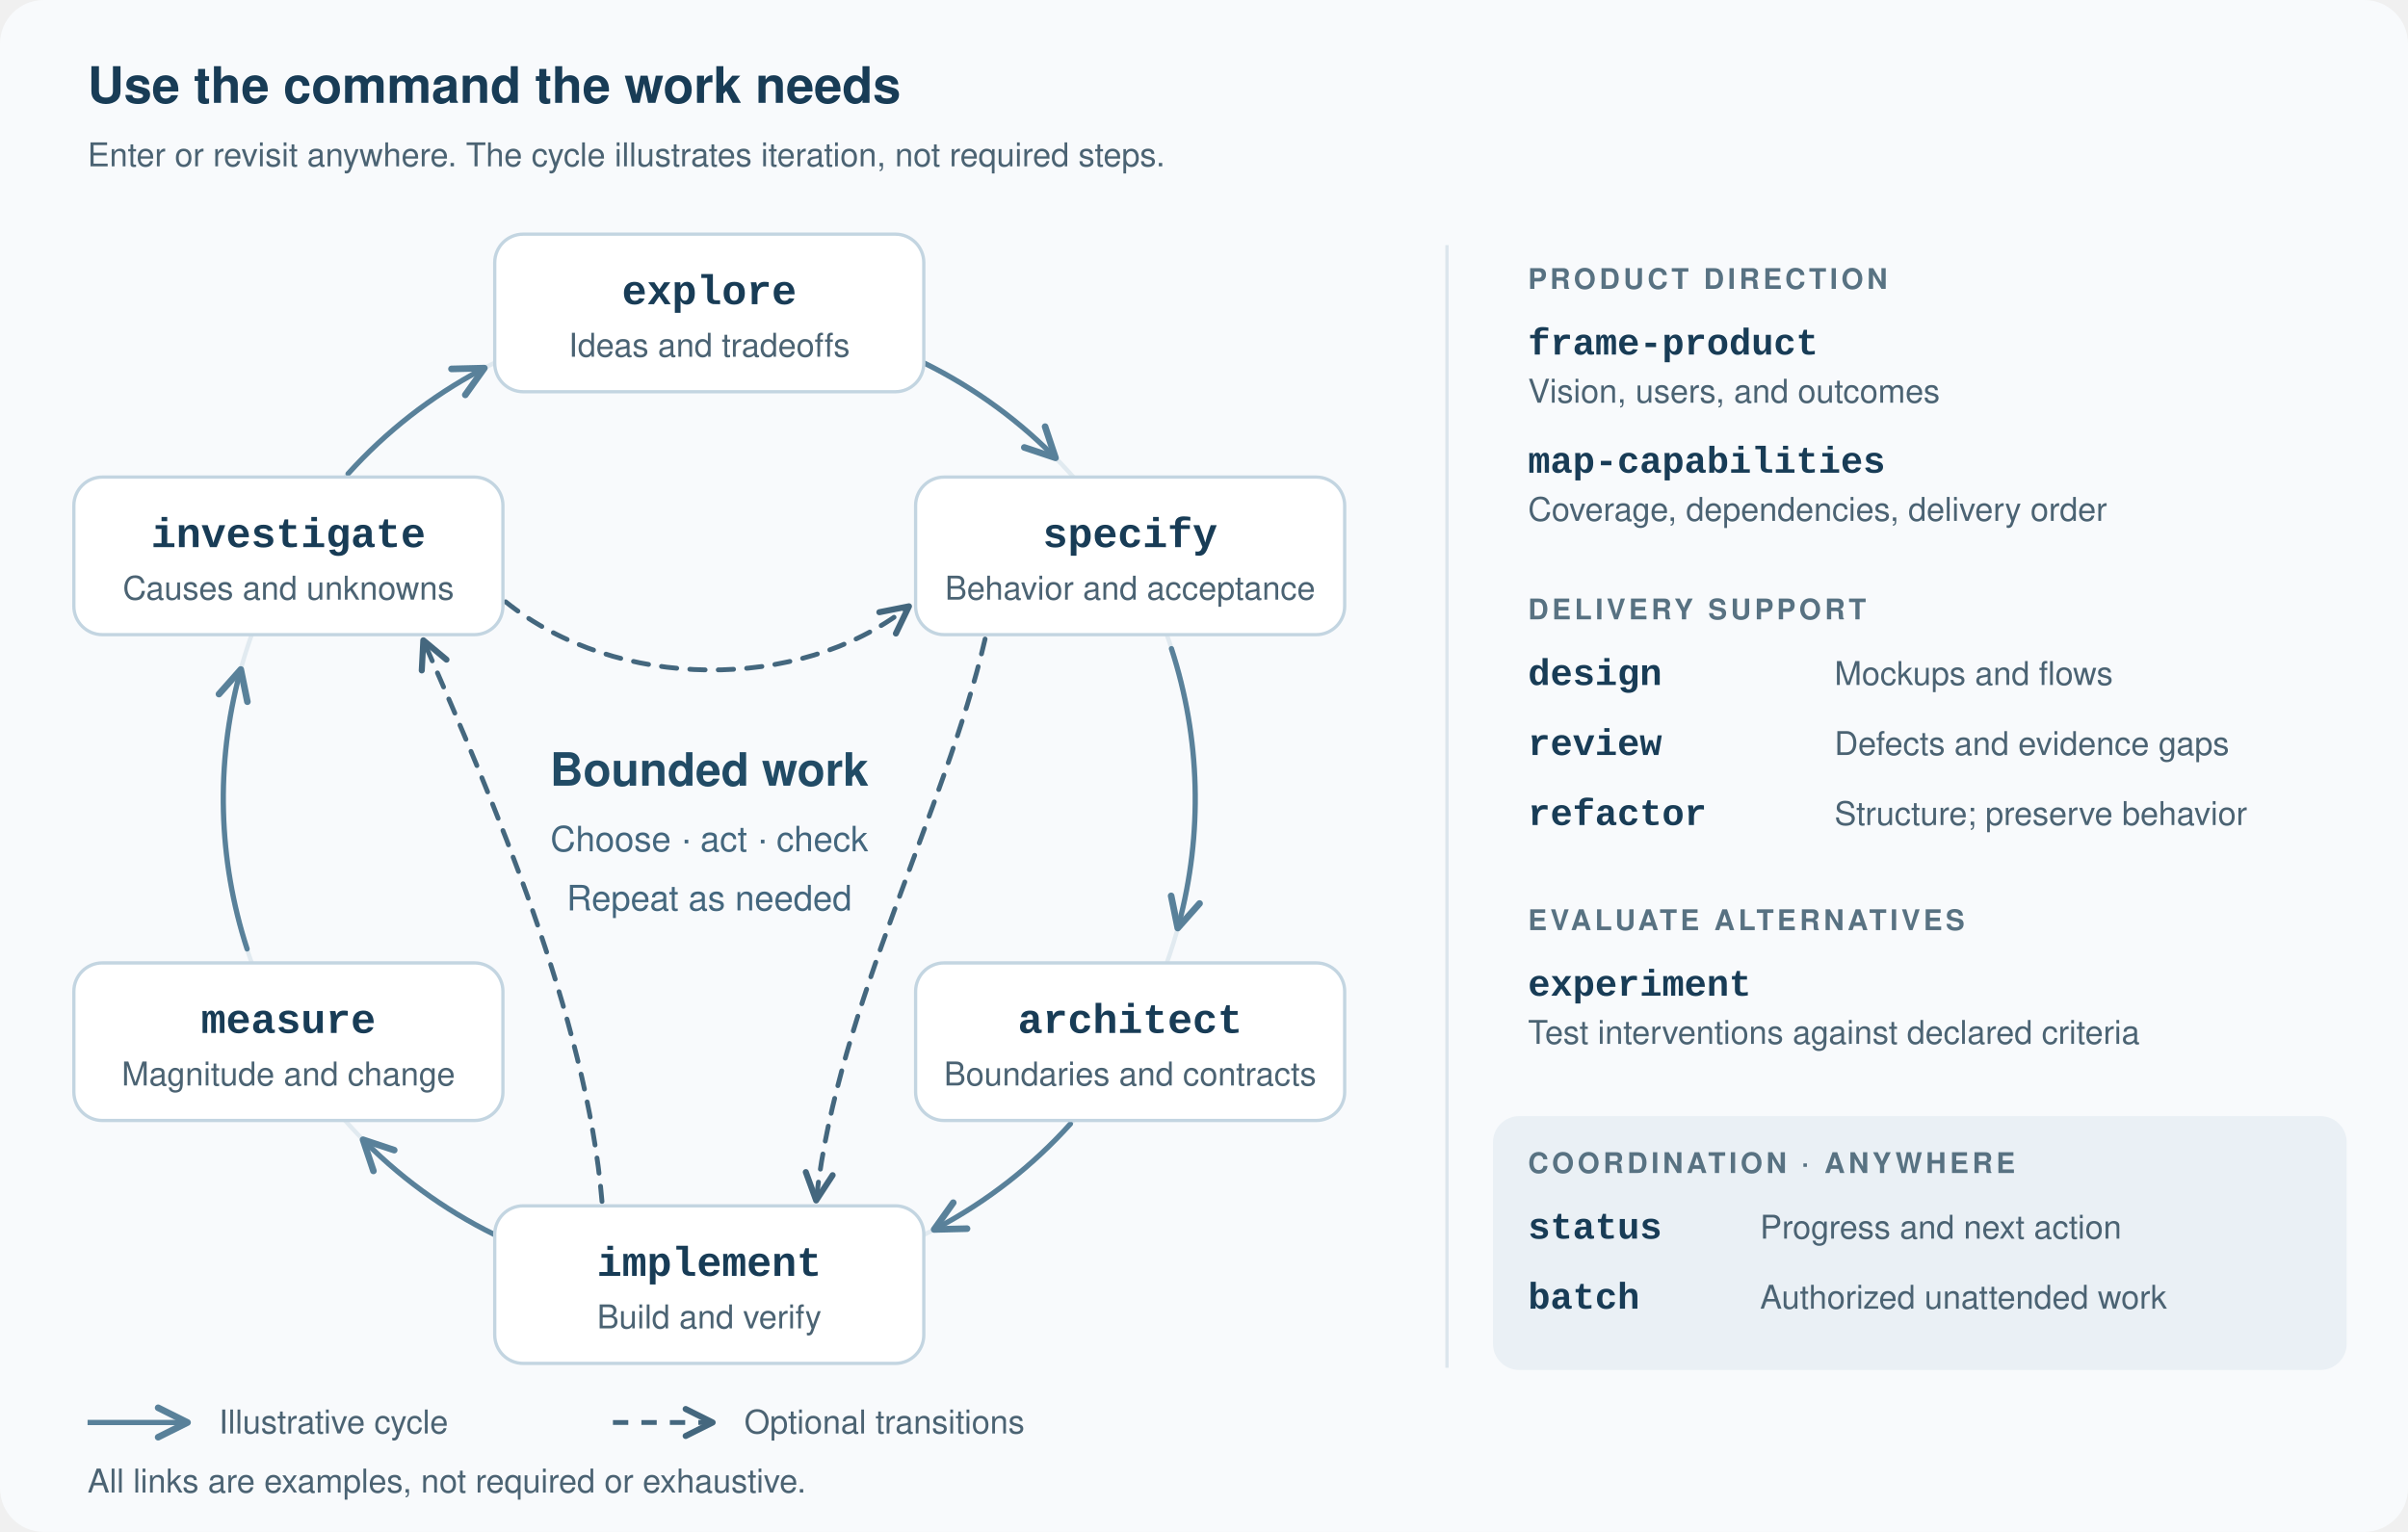
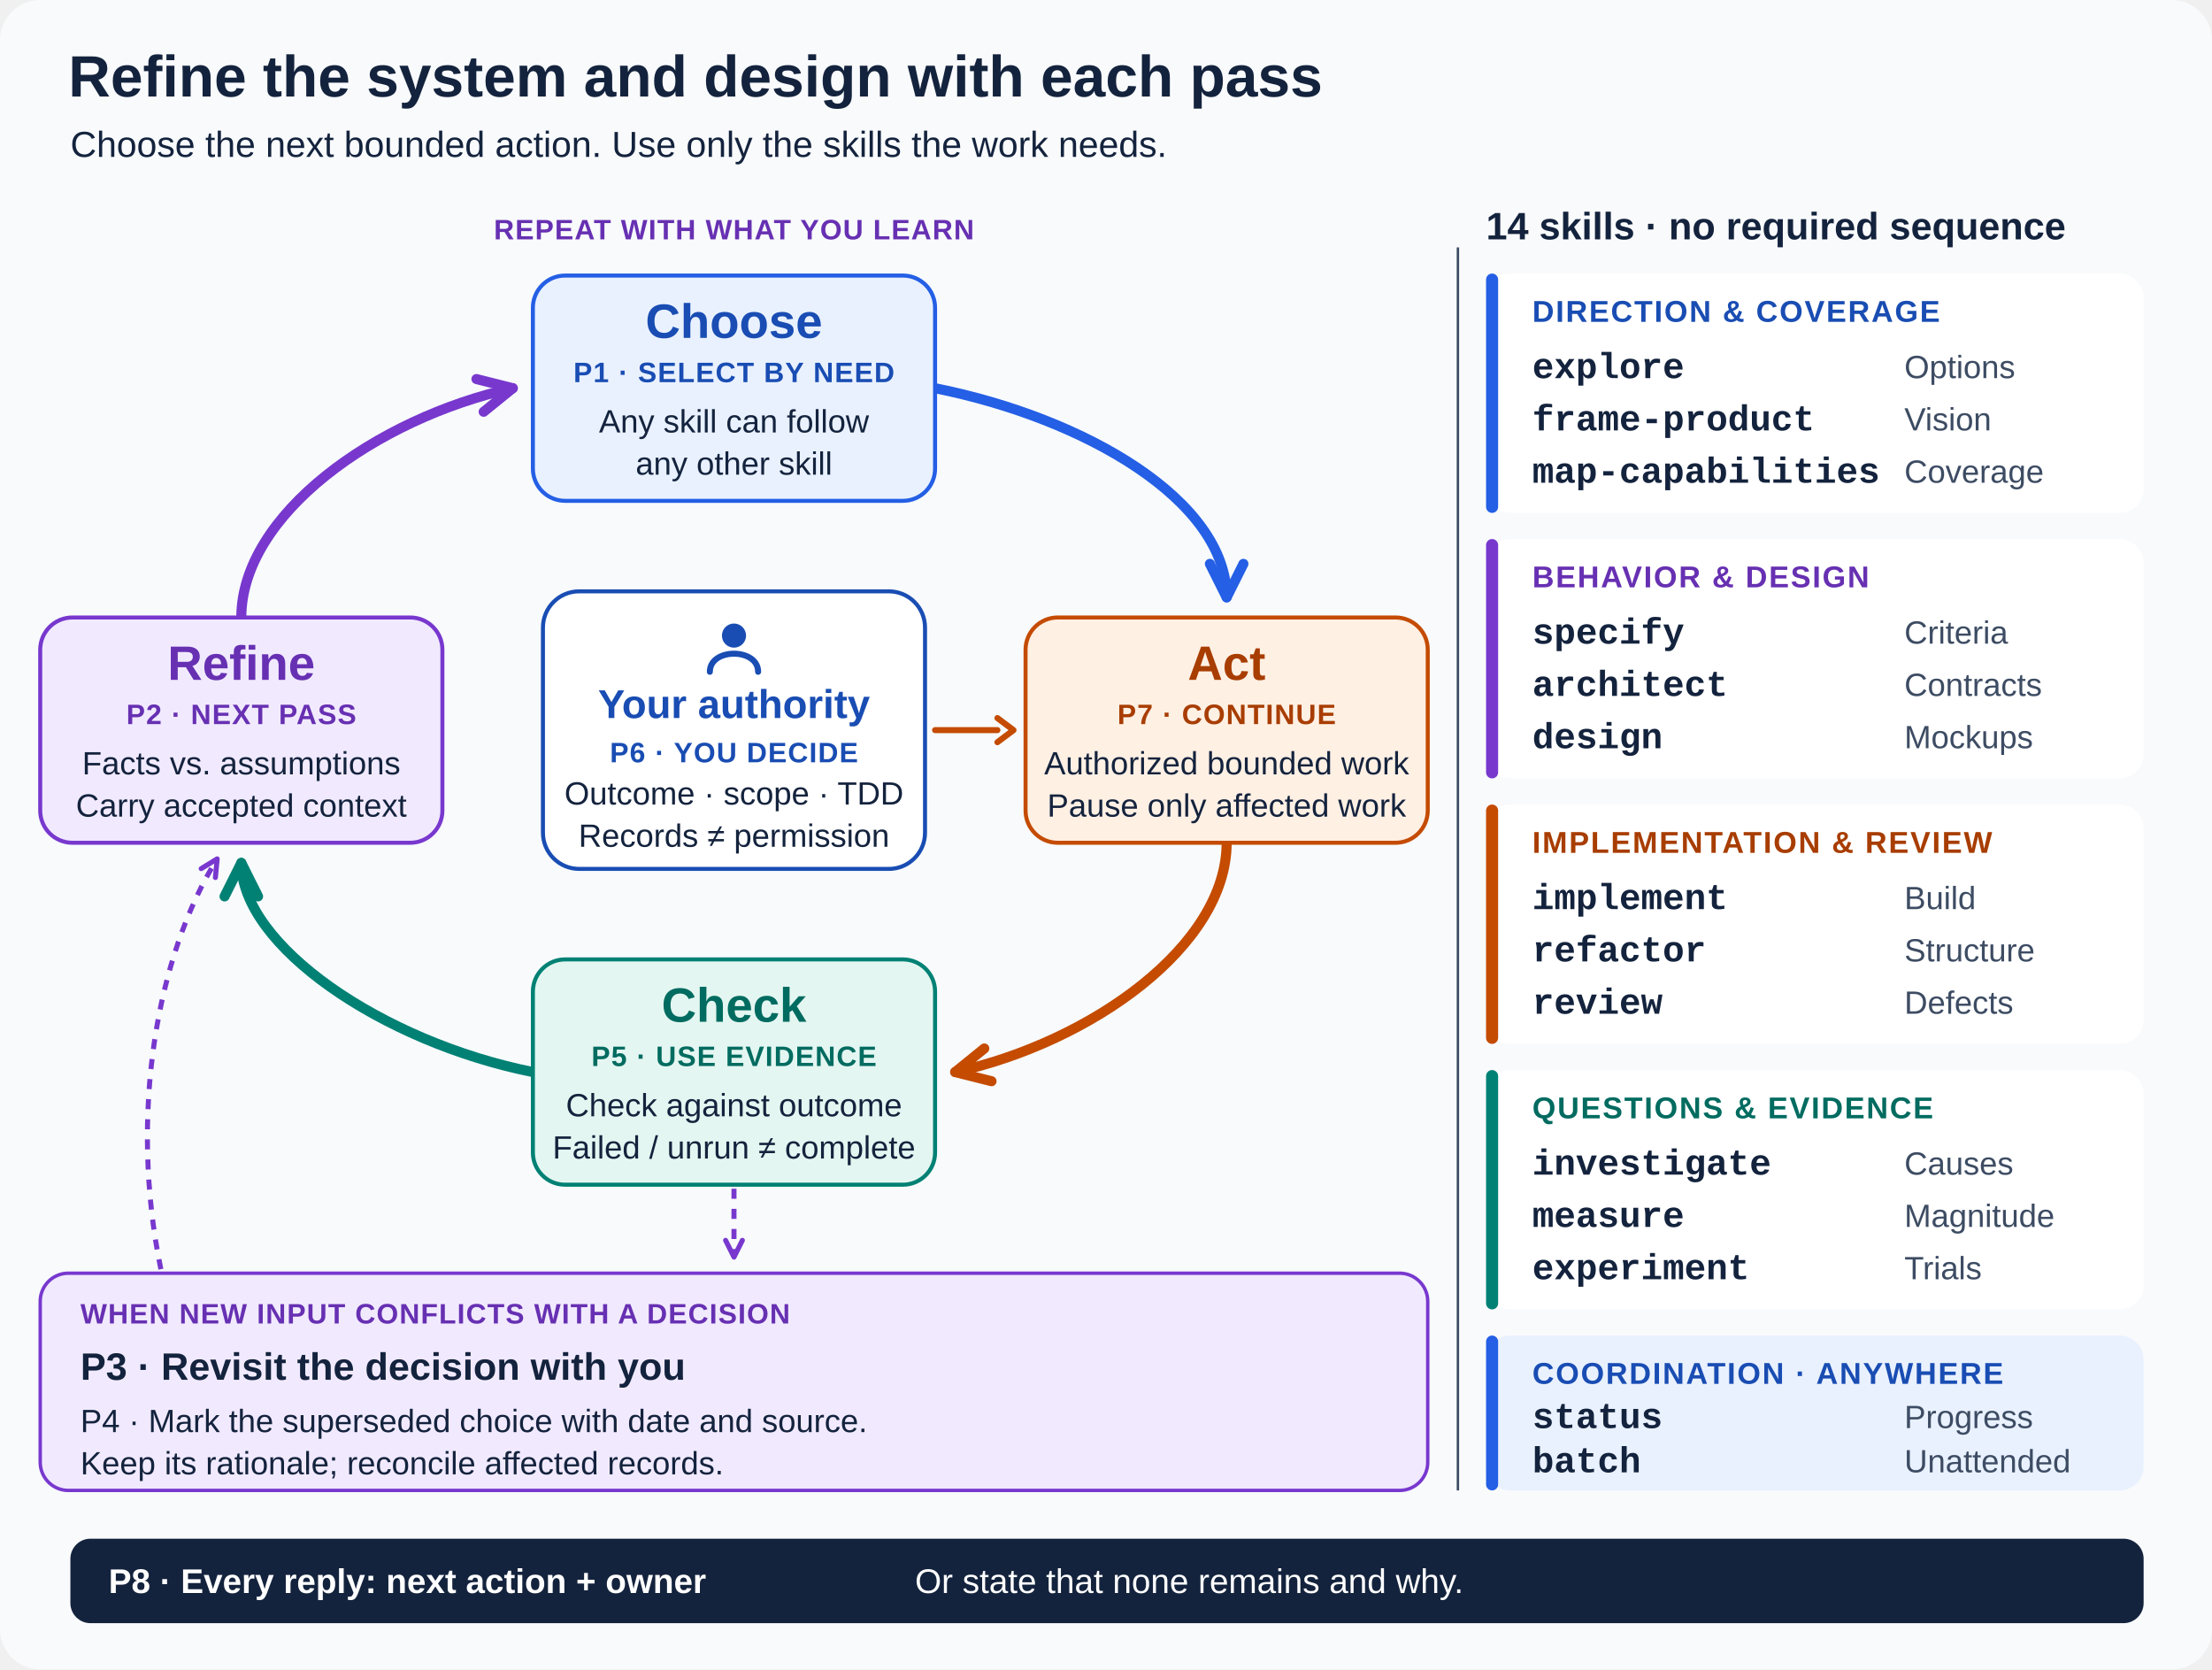
- <svg xmlns="http://www.w3.org/2000/svg" width="1100" height="700" viewBox="0 0 1100 700" role="img" aria-labelledby="title description">
+ <svg xmlns="http://www.w3.org/2000/svg" width="1100" height="830" viewBox="0 0 1100 830" role="img" aria-labelledby="title description">
  <defs>
-     <marker id="arrow" viewBox="0 0 10 10" refX="8" refY="5" markerWidth="7" markerHeight="7" orient="auto-start-reverse">
-       <path d="M 1 1 L 9 5 L 1 9" fill="none" stroke="#59819a" stroke-width="1.8" stroke-linecap="round" stroke-linejoin="round" />
+     <marker id="blue-arrow" viewBox="0 0 12 12" refX="10" refY="6" markerWidth="5" markerHeight="5" orient="auto">
+       <path d="M2 2 L10 6 L2 10" fill="none" stroke="#245fe5" stroke-width="2.4" stroke-linecap="round" stroke-linejoin="round" />
    </marker>
-     <marker id="optional-arrow" viewBox="0 0 10 10" refX="8" refY="5" markerWidth="7" markerHeight="7" orient="auto">
-       <path d="M 1 1 L 9 5 L 1 9" fill="none" stroke="#44677e" stroke-width="1.8" stroke-linecap="round" stroke-linejoin="round" />
+     <marker id="orange-arrow" viewBox="0 0 12 12" refX="10" refY="6" markerWidth="5" markerHeight="5" orient="auto">
+       <path d="M2 2 L10 6 L2 10" fill="none" stroke="#c44b00" stroke-width="2.4" stroke-linecap="round" stroke-linejoin="round" />
+     </marker>
+     <marker id="teal-arrow" viewBox="0 0 12 12" refX="10" refY="6" markerWidth="5" markerHeight="5" orient="auto">
+       <path d="M2 2 L10 6 L2 10" fill="none" stroke="#008174" stroke-width="2.4" stroke-linecap="round" stroke-linejoin="round" />
+     </marker>
+     <marker id="purple-arrow" viewBox="0 0 12 12" refX="10" refY="6" markerWidth="5" markerHeight="5" orient="auto">
+       <path d="M2 2 L10 6 L2 10" fill="none" stroke="#7838ce" stroke-width="2.4" stroke-linecap="round" stroke-linejoin="round" />
    </marker>
    <style>
-       text { font-family: -apple-system, BlinkMacSystemFont, 'Segoe UI', Helvetica, Arial, sans-serif; }
-       .command { font-family: ui-monospace, SFMono-Regular, Consolas, 'Liberation Mono', monospace; font-size: 19px; font-weight: 600; fill: #183c56; }
-       .detail { font-size: 15px; fill: #4b6373; }
-       .group { font-size: 13px; font-weight: 700; letter-spacing: 1.6px; fill: #587282; }
-       .side-command { font-family: ui-monospace, SFMono-Regular, Consolas, 'Liberation Mono', monospace; font-size: 17px; font-weight: 600; fill: #183c56; }
+       text { font-family: Arial, Helvetica, sans-serif; font-weight: 400; fill: #14233d; }
+       .headline { font-size: 29px; font-weight: 700; }
+       .intro { font-size: 18px; }
+       .body { font-size: 16px; }
+       .step { font-size: 24px; font-weight: 700; }
+       .heading { font-size: 19px; font-weight: 700; }
+       .authority-heading { font-size: 20px; font-weight: 700; }
+       .principle { font-size: 14px; font-weight: 700; letter-spacing: .5px; }
+       .group { font-size: 15px; font-weight: 700; letter-spacing: .8px; }
+       .skill { font-family: 'Liberation Mono', Consolas, monospace; font-size: 18px; font-weight: 700; }
+       .purpose { font-size: 16px; fill: #3d4c63; }
+       .reply-label { font-size: 17px; font-weight: 700; fill: #ffffff; }
+       .reply-body { font-size: 17px; fill: #ffffff; }
+       .blue { fill: #194db3; }
+       .orange { fill: #a83d00; }
+       .teal { fill: #006b60; }
+       .purple { fill: #6730b2; }
    </style>
  </defs>
-   <rect width="1100" height="700" rx="20" fill="#f8fafc" />
-   <text x="40" y="47" font-size="23" font-weight="700" fill="#183c56">Use the command the work needs</text>
-   <text x="40" y="76" class="detail">Enter or revisit anywhere. The cycle illustrates iteration, not required steps.</text>
-   <circle cx="324" cy="365" r="222" fill="none" stroke="#e1eaf0" stroke-width="2" />
-   <path d="M 417.82 163.80 A 222 222 0 0 1 480.98 208.02" fill="none" stroke="#59819a" stroke-width="2.4" stroke-linecap="round" marker-end="url(#arrow)" />
-   <path d="M 535.13 296.40 A 222 222 0 0 1 538.44 422.46" fill="none" stroke="#59819a" stroke-width="2.4" stroke-linecap="round" marker-end="url(#arrow)" />
-   <path d="M 488.98 513.55 A 222 222 0 0 1 428.22 561.01" fill="none" stroke="#59819a" stroke-width="2.4" stroke-linecap="round" marker-end="url(#arrow)" />
-   <path d="M 230.18 566.20 A 222 222 0 0 1 167.02 521.98" fill="none" stroke="#59819a" stroke-width="2.4" stroke-linecap="round" marker-end="url(#arrow)" />
-   <path d="M 112.87 433.60 A 222 222 0 0 1 109.56 307.54" fill="none" stroke="#59819a" stroke-width="2.4" stroke-linecap="round" marker-end="url(#arrow)" />
-   <path d="M 159.02 216.45 A 222 222 0 0 1 219.78 168.99" fill="none" stroke="#59819a" stroke-width="2.4" stroke-linecap="round" marker-end="url(#arrow)" />
-   <g fill="none" stroke="#44677e" stroke-width="2.2" stroke-dasharray="7 6" stroke-linecap="round" marker-end="url(#optional-arrow)">
-     <path d="M 450 292 C 432 370 383 460 373 547" />
-     <path d="M 275 549 C 268 465 225 365 194 294" />
-     <path d="M 231 275 C 282 316 365 316 414 278" />
+   <rect width="1100" height="830" rx="20" fill="#f8fafc" />
+   <text x="34" y="48" class="headline">Refine the system and design with each pass</text>
+   <text x="35" y="78" class="intro">Choose the next bounded action. Use only the skills the work needs.</text>
+   <g fill="none" stroke-width="5" stroke-linecap="round">
+     <path d="M465 193 C540 208 610 249 610 297" stroke="#245fe5" marker-end="url(#blue-arrow)" />
+     <path d="M610 419 C610 470 543 518 475 533" stroke="#c44b00" marker-end="url(#orange-arrow)" />
+     <path d="M265 533 C190 518 120 470 120 429" stroke="#008174" marker-end="url(#teal-arrow)" />
+     <path d="M120 307 C120 256 187 208 255 193" stroke="#7838ce" marker-end="url(#purple-arrow)" />
  </g>
-   <text x="324" y="359" text-anchor="middle" font-size="21" font-weight="700" fill="#214b65">Bounded work</text>
-   <text x="324" y="389" text-anchor="middle" font-size="16" fill="#44677e">Choose · act · check</text>
-   <text x="324" y="416" text-anchor="middle" font-size="16" fill="#44677e">Repeat as needed</text>
-   <g>
-     <rect x="226.00" y="107.00" width="196" height="72" rx="13" fill="#fff" stroke="#c3d5e1" stroke-width="1.5" />
-     <text x="324.00" y="139.00" text-anchor="middle" class="command">explore</text>
-     <text x="324.00" y="163.00" text-anchor="middle" class="detail">Ideas and tradeoffs</text>
+   <text x="365" y="119" text-anchor="middle" class="principle purple">REPEAT WITH WHAT YOU LEARN</text>
+   <g id="choose">
+     <rect x="265" y="137" width="200" height="112" rx="16" fill="#e9f1ff" stroke="#245fe5" stroke-width="2" />
+     <text x="365" y="168" text-anchor="middle" class="step blue">Choose</text>
+     <text x="365" y="190" text-anchor="middle" class="principle blue">P1 · SELECT BY NEED</text>
+     <text x="365" y="215" text-anchor="middle" class="body">Any skill can follow</text>
+     <text x="365" y="236" text-anchor="middle" class="body">any other skill</text>
  </g>
-   <g>
-     <rect x="418.26" y="218.00" width="196" height="72" rx="13" fill="#fff" stroke="#c3d5e1" stroke-width="1.5" />
-     <text x="516.26" y="250.00" text-anchor="middle" class="command">specify</text>
-     <text x="516.26" y="274.00" text-anchor="middle" class="detail">Behavior and acceptance</text>
+   <g id="act">
+     <rect x="510" y="307" width="200" height="112" rx="16" fill="#fff0e4" stroke="#c44b00" stroke-width="2" />
+     <text x="610" y="338" text-anchor="middle" class="step orange">Act</text>
+     <text x="610" y="360" text-anchor="middle" class="principle orange">P7 · CONTINUE</text>
+     <text x="610" y="385" text-anchor="middle" class="body">Authorized bounded work</text>
+     <text x="610" y="406" text-anchor="middle" class="body">Pause only affected work</text>
  </g>
-   <g>
-     <rect x="418.26" y="440.00" width="196" height="72" rx="13" fill="#fff" stroke="#c3d5e1" stroke-width="1.5" />
-     <text x="516.26" y="472.00" text-anchor="middle" class="command">architect</text>
-     <text x="516.26" y="496.00" text-anchor="middle" class="detail">Boundaries and contracts</text>
+   <g id="check">
+     <rect x="265" y="477" width="200" height="112" rx="16" fill="#e4f6f1" stroke="#008174" stroke-width="2" />
+     <text x="365" y="508" text-anchor="middle" class="step teal">Check</text>
+     <text x="365" y="530" text-anchor="middle" class="principle teal">P5 · USE EVIDENCE</text>
+     <text x="365" y="555" text-anchor="middle" class="body">Check against outcome</text>
+     <text x="365" y="576" text-anchor="middle" class="body">Failed / unrun ≠ complete</text>
  </g>
-   <g>
-     <rect x="226.00" y="551.00" width="196" height="72" rx="13" fill="#fff" stroke="#c3d5e1" stroke-width="1.5" />
-     <text x="324.00" y="583.00" text-anchor="middle" class="command">implement</text>
-     <text x="324.00" y="607.00" text-anchor="middle" class="detail">Build and verify</text>
+   <g id="refine">
+     <rect x="20" y="307" width="200" height="112" rx="16" fill="#f1eaff" stroke="#7838ce" stroke-width="2" />
+     <text x="120" y="338" text-anchor="middle" class="step purple">Refine</text>
+     <text x="120" y="360" text-anchor="middle" class="principle purple">P2 · NEXT PASS</text>
+     <text x="120" y="385" text-anchor="middle" class="body">Facts vs. assumptions</text>
+     <text x="120" y="406" text-anchor="middle" class="body">Carry accepted context</text>
  </g>
-   <g>
-     <rect x="33.74" y="440.00" width="196" height="72" rx="13" fill="#fff" stroke="#c3d5e1" stroke-width="1.5" />
-     <text x="131.74" y="472.00" text-anchor="middle" class="command">measure</text>
-     <text x="131.74" y="496.00" text-anchor="middle" class="detail">Magnitude and change</text>
+   <g id="authority">
+     <rect x="270" y="294" width="190" height="138" rx="18" fill="#ffffff" stroke="#194db3" stroke-width="2" />
+     <circle cx="365" cy="316" r="6" fill="#194db3" />
+     <path d="M353 334 C353 322 377 322 377 334" fill="none" stroke="#194db3" stroke-width="3" stroke-linecap="round" />
+     <text x="365" y="357" text-anchor="middle" class="authority-heading blue">Your authority</text>
+     <text x="365" y="379" text-anchor="middle" class="principle blue">P6 · YOU DECIDE</text>
+     <text x="365" y="400" text-anchor="middle" class="body">Outcome · scope · TDD</text>
+     <text x="365" y="421" text-anchor="middle" class="body">Records ≠ permission</text>
  </g>
-   <g>
-     <rect x="33.74" y="218.00" width="196" height="72" rx="13" fill="#fff" stroke="#c3d5e1" stroke-width="1.5" />
-     <text x="131.74" y="250.00" text-anchor="middle" class="command">investigate</text>
-     <text x="131.74" y="274.00" text-anchor="middle" class="detail">Causes and unknowns</text>
+   <g id="authority-arrow" fill="none" stroke="#c44b00" stroke-width="3" stroke-linecap="round" stroke-linejoin="round">
+     <path d="M465 363 H496" />
+     <path d="M496 357 L504 363 L496 369" />
  </g>
-   <path d="M 661 112 V 625" stroke="#dce6ed" stroke-width="1.5" />
-   <text x="698" y="132" class="group">PRODUCT DIRECTION</text>
-   <text x="698" y="162" class="side-command">frame-product</text>
-   <text x="698" y="184" class="detail">Vision, users, and outcomes</text>
-   <text x="698" y="216" class="side-command">map-capabilities</text>
-   <text x="698" y="238" class="detail">Coverage, dependencies, delivery order</text>
-   <text x="698" y="283" class="group">DELIVERY SUPPORT</text>
-   <text x="698" y="313" class="side-command">design</text>
-   <text x="838" y="313" class="detail">Mockups and flows</text>
-   <text x="698" y="345" class="side-command">review</text>
-   <text x="838" y="345" class="detail">Defects and evidence gaps</text>
-   <text x="698" y="377" class="side-command">refactor</text>
-   <text x="838" y="377" class="detail">Structure; preserve behavior</text>
-   <text x="698" y="425" class="group">EVALUATE ALTERNATIVES</text>
-   <text x="698" y="455" class="side-command">experiment</text>
-   <text x="698" y="477" class="detail">Test interventions against declared criteria</text>
-   <rect x="682" y="510" width="390" height="116" rx="12" fill="#eaf0f5" />
-   <text x="698" y="536" class="group">COORDINATION · ANYWHERE</text>
-   <text x="698" y="566" class="side-command">status</text>
-   <text x="804" y="566" class="detail">Progress and next action</text>
-   <text x="698" y="598" class="side-command">batch</text>
-   <text x="804" y="598" class="detail">Authorized unattended work</text>
-   <path d="M 40 650 H 84" fill="none" stroke="#59819a" stroke-width="2.4" marker-end="url(#arrow)" />
-   <text x="100" y="655" class="detail">Illustrative cycle</text>
-   <path d="M 280 650 H 324" fill="none" stroke="#44677e" stroke-width="2.2" stroke-dasharray="7 6" marker-end="url(#optional-arrow)" />
-   <text x="340" y="655" class="detail">Optional transitions</text>
-   <text x="40" y="682" class="detail">All links are examples, not required or exhaustive.</text>
+   <path d="M365 591 V625" fill="none" stroke="#7838ce" stroke-width="2.5" stroke-dasharray="5 5" marker-end="url(#purple-arrow)" />
+   <path d="M80 631 C64 554 78 475 108 427" fill="none" stroke="#7838ce" stroke-width="2.5" stroke-dasharray="5 5" marker-end="url(#purple-arrow)" />
+   <rect x="20" y="633" width="690" height="108" rx="14" fill="#f1eaff" stroke="#7838ce" stroke-width="1.7" />
+   <text x="40" y="658" class="principle purple">WHEN NEW INPUT CONFLICTS WITH A DECISION</text>
+   <text x="40" y="686" class="heading">P3 · Revisit the decision with you</text>
+   <text x="40" y="712" class="body">P4 · Mark the superseded choice with date and source.</text>
+   <text x="40" y="733" class="body">Keep its rationale; reconcile affected records.</text>
+   <path d="M725 123 V741" stroke="#3d4c63" stroke-width="1.2" />
+   <text x="739" y="119" class="heading">14 skills · no required sequence</text>
+   <rect x="739" y="136" width="327" height="119" rx="12" fill="#ffffff" />
+   <rect x="739" y="136" width="6" height="119" rx="3" fill="#245fe5" />
+   <text x="762" y="160" class="group blue">DIRECTION &amp; COVERAGE</text>
+   <text x="762" y="188" class="skill">explore</text>
+   <text x="947" y="188" class="purpose">Options</text>
+   <text x="762" y="214" class="skill">frame-product</text>
+   <text x="947" y="214" class="purpose">Vision</text>
+   <text x="762" y="240" class="skill">map-capabilities</text>
+   <text x="947" y="240" class="purpose">Coverage</text>
+   <rect x="739" y="268" width="327" height="119" rx="12" fill="#ffffff" />
+   <rect x="739" y="268" width="6" height="119" rx="3" fill="#7838ce" />
+   <text x="762" y="292" class="group purple">BEHAVIOR &amp; DESIGN</text>
+   <text x="762" y="320" class="skill">specify</text>
+   <text x="947" y="320" class="purpose">Criteria</text>
+   <text x="762" y="346" class="skill">architect</text>
+   <text x="947" y="346" class="purpose">Contracts</text>
+   <text x="762" y="372" class="skill">design</text>
+   <text x="947" y="372" class="purpose">Mockups</text>
+   <rect x="739" y="400" width="327" height="119" rx="12" fill="#ffffff" />
+   <rect x="739" y="400" width="6" height="119" rx="3" fill="#c44b00" />
+   <text x="762" y="424" class="group orange">IMPLEMENTATION &amp; REVIEW</text>
+   <text x="762" y="452" class="skill">implement</text>
+   <text x="947" y="452" class="purpose">Build</text>
+   <text x="762" y="478" class="skill">refactor</text>
+   <text x="947" y="478" class="purpose">Structure</text>
+   <text x="762" y="504" class="skill">review</text>
+   <text x="947" y="504" class="purpose">Defects</text>
+   <rect x="739" y="532" width="327" height="119" rx="12" fill="#ffffff" />
+   <rect x="739" y="532" width="6" height="119" rx="3" fill="#008174" />
+   <text x="762" y="556" class="group teal">QUESTIONS &amp; EVIDENCE</text>
+   <text x="762" y="584" class="skill">investigate</text>
+   <text x="947" y="584" class="purpose">Causes</text>
+   <text x="762" y="610" class="skill">measure</text>
+   <text x="947" y="610" class="purpose">Magnitude</text>
+   <text x="762" y="636" class="skill">experiment</text>
+   <text x="947" y="636" class="purpose">Trials</text>
+   <rect x="739" y="664" width="327" height="77" rx="12" fill="#e9f1ff" />
+   <rect x="739" y="664" width="6" height="77" rx="3" fill="#245fe5" />
+   <text x="762" y="688" class="group blue">COORDINATION · ANYWHERE</text>
+   <text x="762" y="710" class="skill">status</text>
+   <text x="947" y="710" class="purpose">Progress</text>
+   <text x="762" y="732" class="skill">batch</text>
+   <text x="947" y="732" class="purpose">Unattended</text>
+   <rect x="35" y="765" width="1031" height="42" rx="10" fill="#14233d" />
+   <text x="54" y="792" class="reply-label">P8 · Every reply: next action + owner</text>
+   <text x="455" y="792" class="reply-body">Or state that none remains and why.</text>
</svg>
